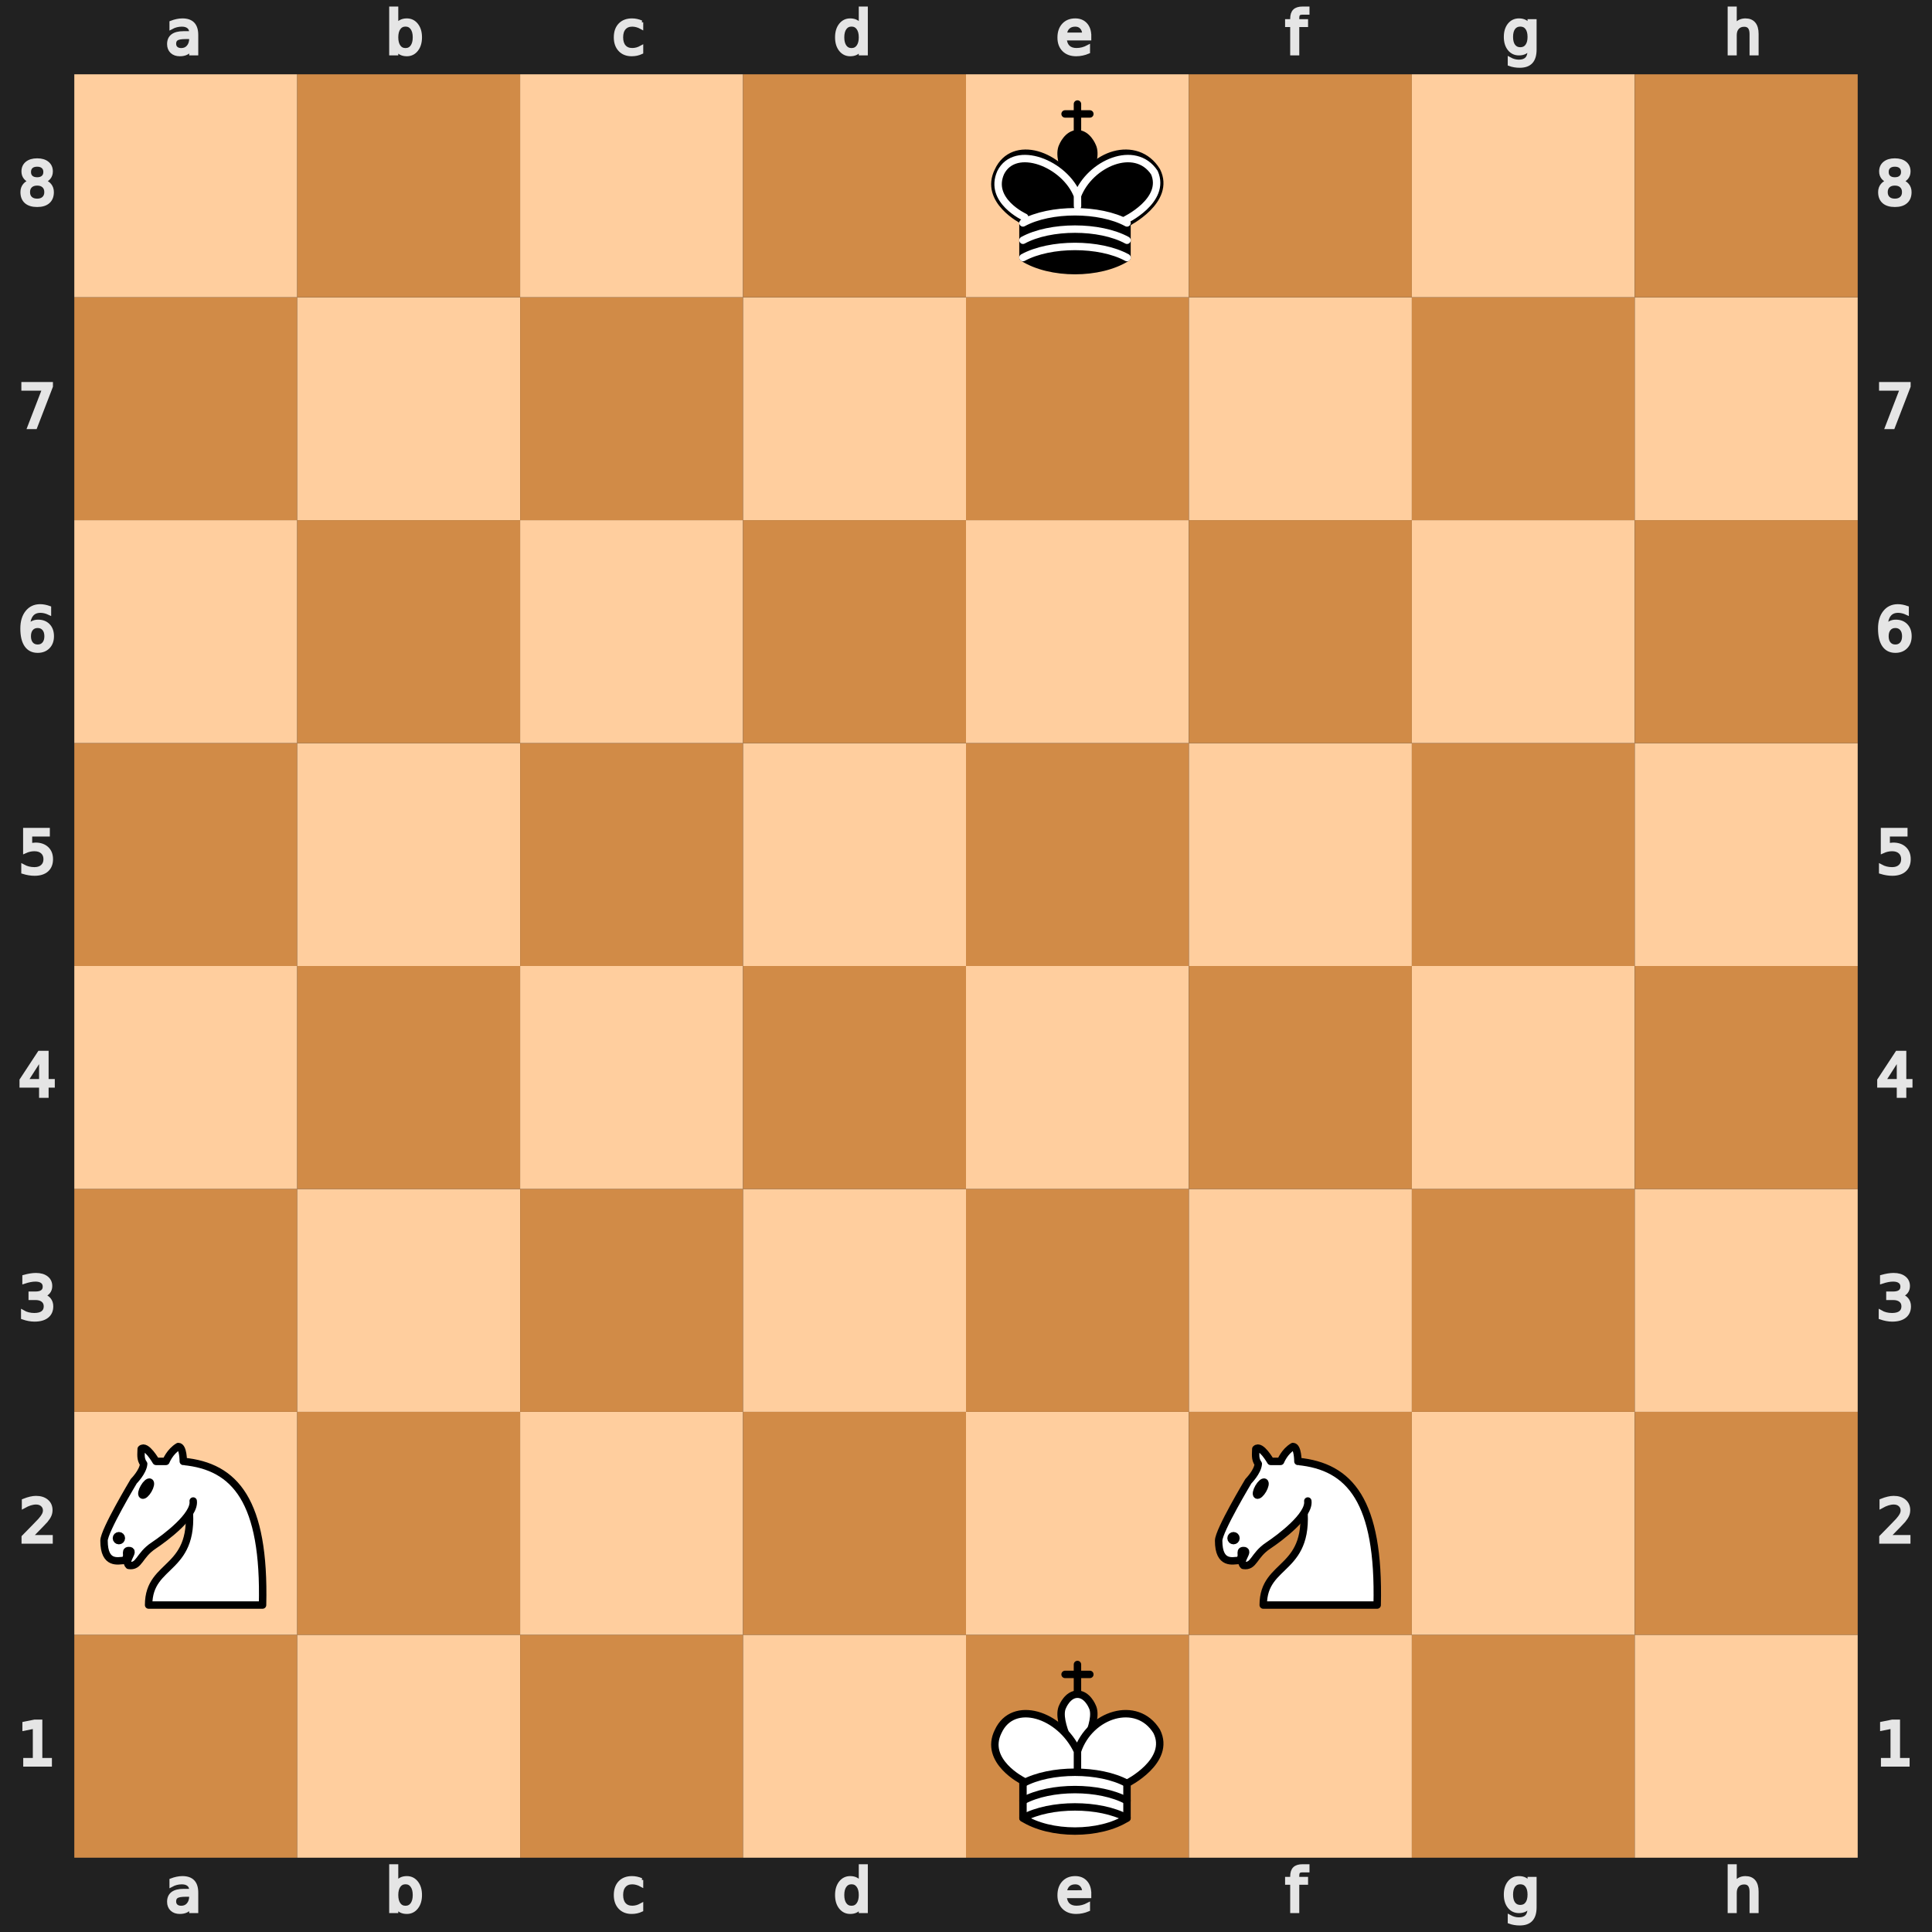
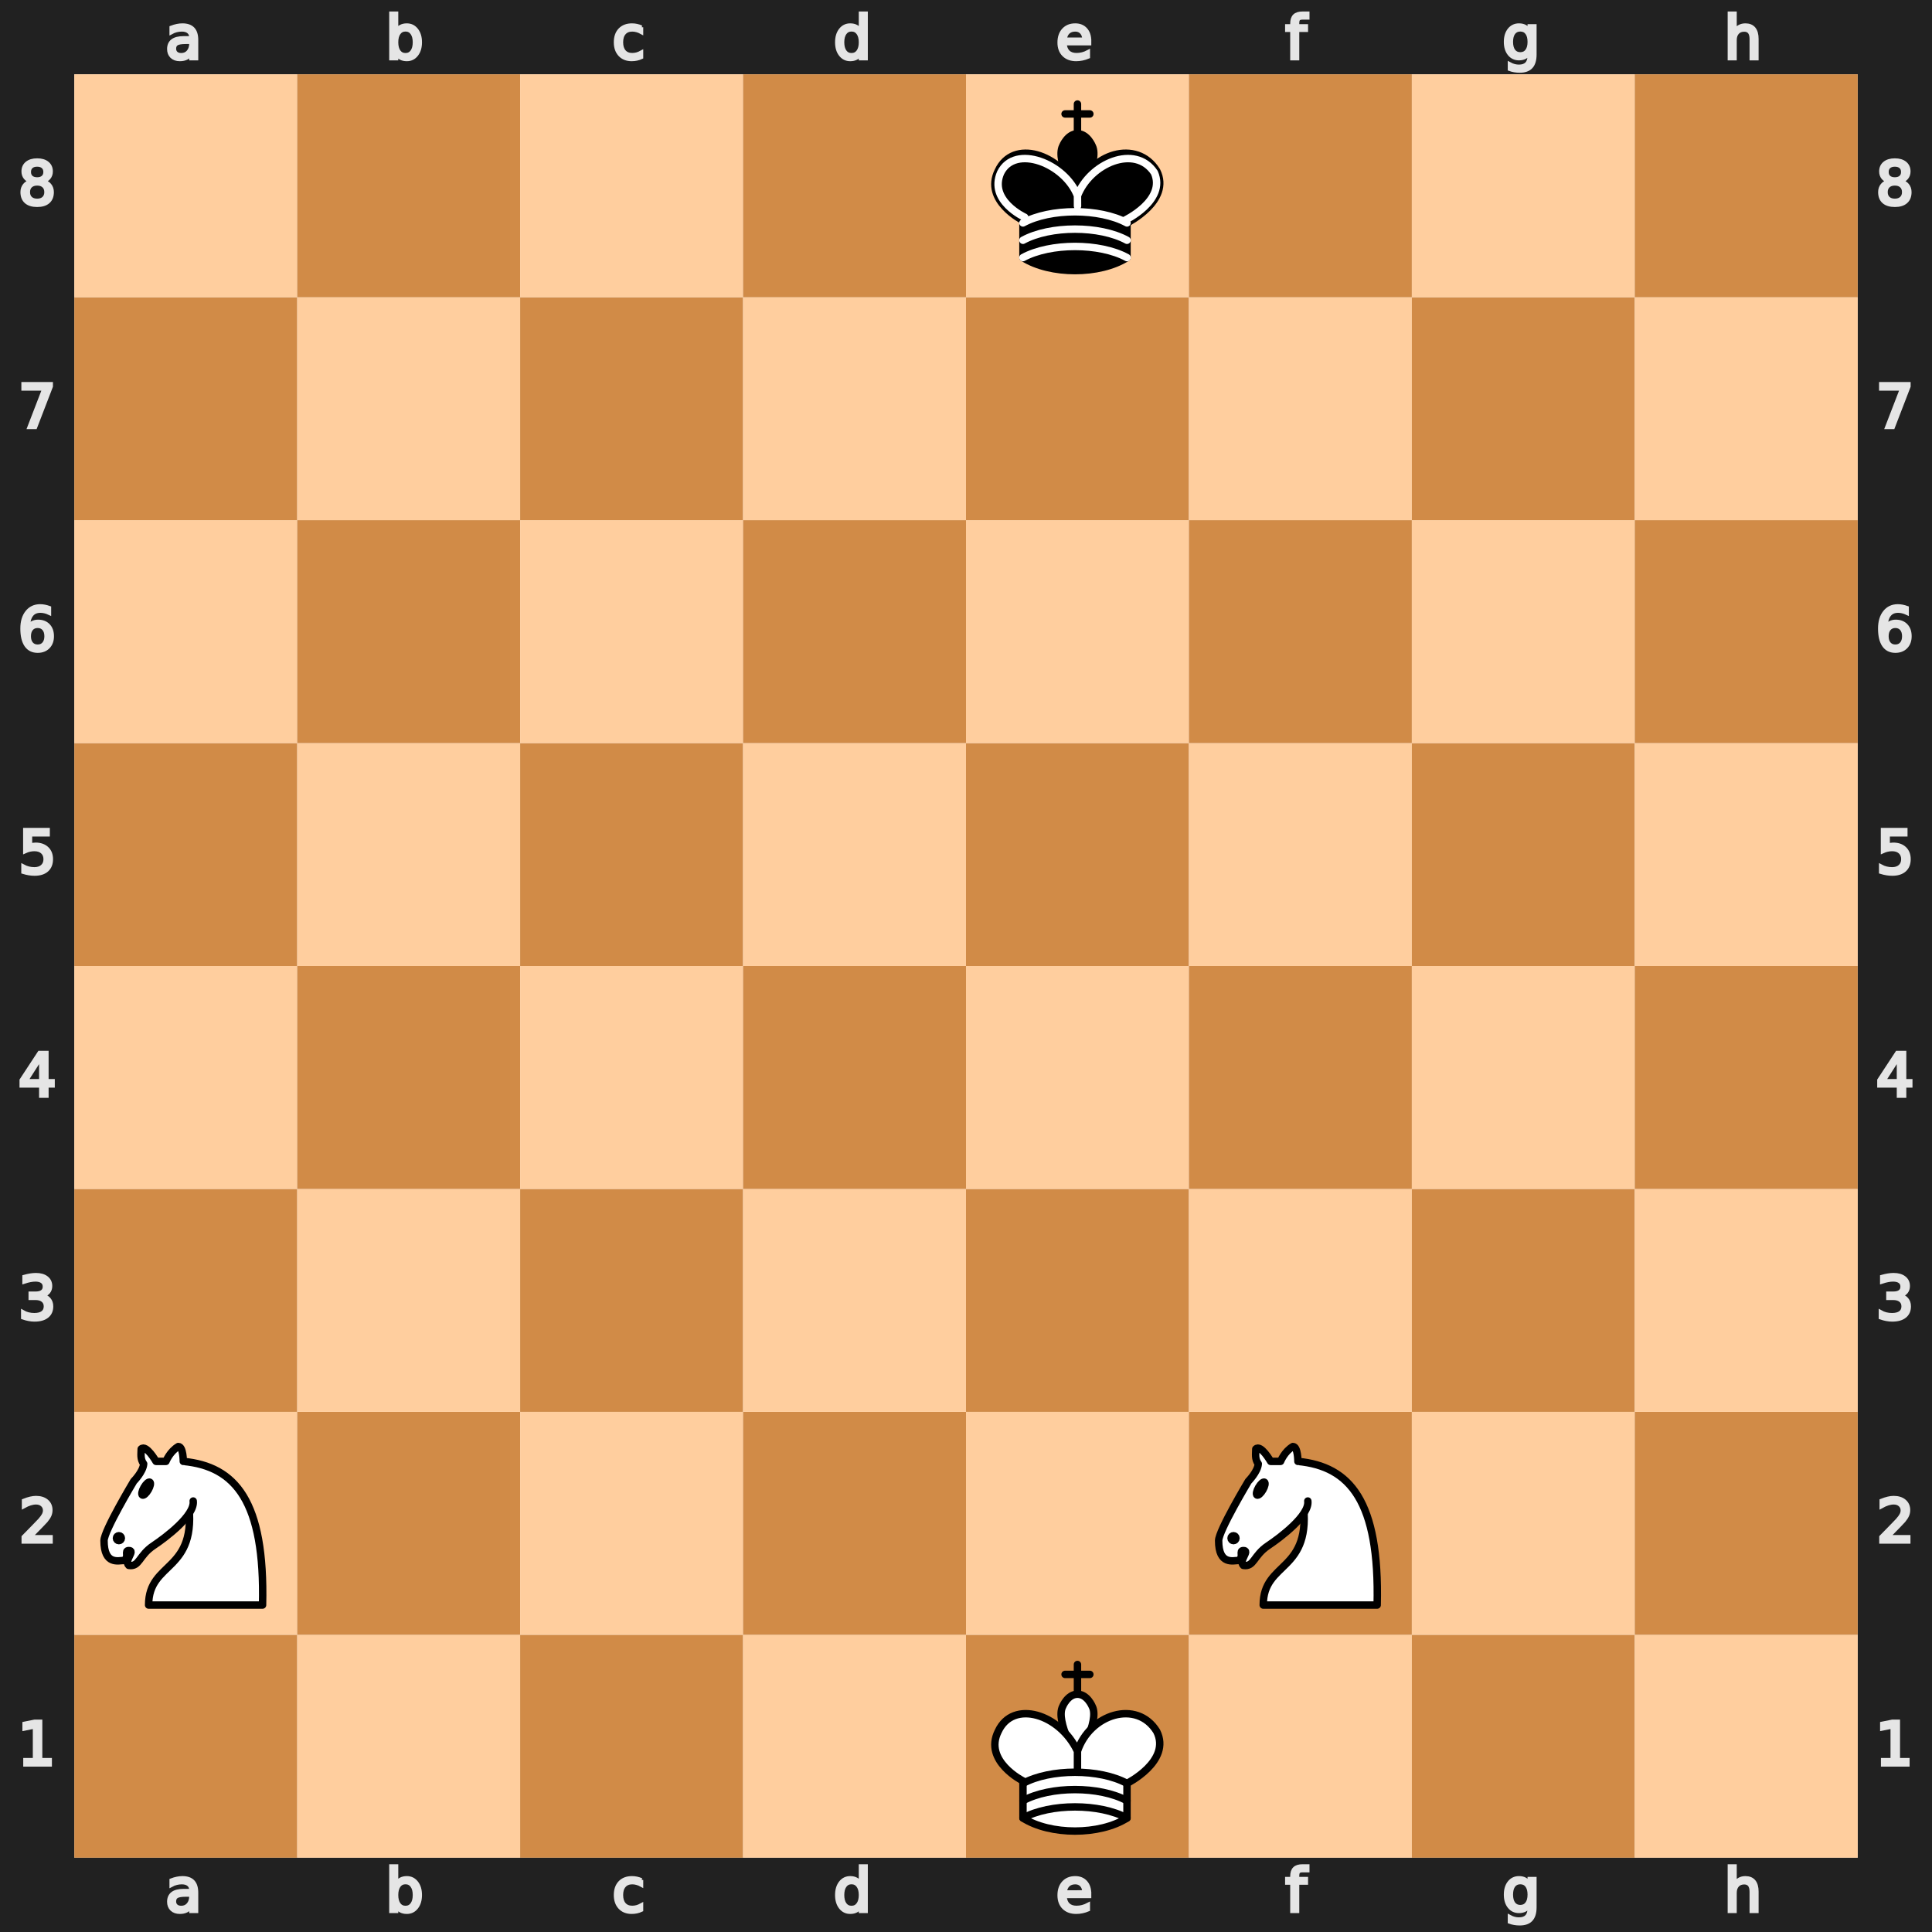
- <svg xmlns="http://www.w3.org/2000/svg" xmlns:xlink="http://www.w3.org/1999/xlink" version="1.2" baseProfile="tiny" viewBox="0 0 390 390" width="200" height="200">
+ <svg xmlns="http://www.w3.org/2000/svg" xmlns:xlink="http://www.w3.org/1999/xlink" viewBox="0 0 390 390" width="200" height="200">
  <defs>
    <g id="white-knight" class="white knight" fill="none" fill-rule="evenodd" stroke="#000" stroke-width="1.5" stroke-linecap="round" stroke-linejoin="round">
      <path d="M 22,10 C 32.5,11 38.5,18 38,39 L 15,39 C 15,30 25,32.5 23,18" style="fill:#ffffff; stroke:#000000;" />
      <path d="M 24,18 C 24.38,20.91 18.45,25.37 16,27 C 13,29 13.18,31.34 11,31 C 9.958,30.06 12.41,27.96 11,28 C 10,28 11.19,29.23 10,30 C 9,30 5.997,31 6,26 C 6,24 12,14 12,14 C 12,14 13.89,12.1 14,10.5 C 13.27,9.506 13.5,8.5 13.5,7.5 C 14.5,6.5 16.5,10 16.5,10 L 18.5,10 C 18.5,10 19.28,8.008 21,7 C 22,7 22,10 22,10" style="fill:#ffffff; stroke:#000000;" />
      <path d="M 9.5 25.5 A 0.5 0.5 0 1 1 8.5,25.5 A 0.5 0.5 0 1 1 9.5 25.5 z" style="fill:#000000; stroke:#000000;" />
      <path d="M 15 15.5 A 0.5 1.5 0 1 1 14,15.5 A 0.5 1.5 0 1 1 15 15.5 z" transform="matrix(0.866,0.5,-0.5,0.866,9.693,-5.173)" style="fill:#000000; stroke:#000000;" />
    </g>
    <g id="white-king" class="white king" fill="none" fill-rule="evenodd" stroke="#000" stroke-width="1.5" stroke-linecap="round" stroke-linejoin="round">
      <path d="M22.5 11.63V6M20 8h5" stroke-linejoin="miter" />
      <path d="M22.5 25s4.5-7.5 3-10.5c0 0-1-2.5-3-2.5s-3 2.5-3 2.5c-1.5 3 3 10.5 3 10.5" fill="#fff" stroke-linecap="butt" stroke-linejoin="miter" />
      <path d="M11.5 37c5.5 3.5 15.5 3.5 21 0v-7s9-4.5 6-10.5c-4-6.5-13.5-3.5-16 4V27v-3.5c-3.5-7.5-13-10.5-16-4-3 6 5 10 5 10V37z" fill="#fff" />
      <path d="M11.5 30c5.5-3 15.5-3 21 0m-21 3.5c5.5-3 15.5-3 21 0m-21 3.5c5.5-3 15.5-3 21 0" />
    </g>
    <g id="black-king" class="black king" fill="none" fill-rule="evenodd" stroke="#000" stroke-width="1.5" stroke-linecap="round" stroke-linejoin="round">
      <path d="M22.5 11.63V6" stroke-linejoin="miter" />
      <path d="M22.5 25s4.5-7.5 3-10.5c0 0-1-2.5-3-2.5s-3 2.5-3 2.5c-1.5 3 3 10.5 3 10.5" fill="#000" stroke-linecap="butt" stroke-linejoin="miter" />
      <path d="M11.5 37c5.5 3.5 15.5 3.5 21 0v-7s9-4.5 6-10.5c-4-6.5-13.5-3.5-16 4V27v-3.5c-3.5-7.5-13-10.5-16-4-3 6 5 10 5 10V37z" fill="#000" />
      <path d="M20 8h5" stroke-linejoin="miter" />
      <path d="M32 29.5s8.5-4 6.03-9.65C34.15 14 25 18 22.5 24.5l.01 2.1-.01-2.1C20 18 9.906 14 6.997 19.85c-2.497 5.65 4.853 9 4.853 9M11.5 30c5.5-3 15.5-3 21 0m-21 3.5c5.5-3 15.5-3 21 0m-21 3.5c5.5-3 15.5-3 21 0" stroke="#fff" />
    </g>
  </defs>
-   <rect x="0" y="0" width="390" height="390" fill="#212121" />
-   <g transform="translate(20, 0) scale(0.75, 0.75)" fill="#e5e5e5" stroke="#e5e5e5">
+   <rect x="7.5" y="7.5" width="375" height="375" fill="none" stroke="#212121" stroke-width="15" />
+   <g transform="translate(20, 1) scale(0.75, 0.75)" fill="#e5e5e5" stroke="#e5e5e5">
    <path d="M23.328 10.016q-1.742 0-2.414.398-.672.398-.672 1.36 0 .765.5 1.218.508.445 1.375.445 1.196 0 1.914-.843.727-.852.727-2.258v-.32zm2.867-.594v4.992h-1.437v-1.328q-.492.797-1.227 1.18-.734.375-1.797.375-1.343 0-2.14-.75-.79-.758-.79-2.024 0-1.476.985-2.226.992-.75 2.953-.75h2.016V8.75q0-.992-.656-1.531-.649-.547-1.829-.547-.75 0-1.46.18-.711.18-1.368.539V6.062q.79-.304 1.532-.453.742-.156 1.445-.156 1.898 0 2.836.984.937.985.937 2.985z" />
  </g>
  <g transform="translate(20, 375) scale(0.75, 0.75)" fill="#e5e5e5" stroke="#e5e5e5">
    <path d="M23.328 10.016q-1.742 0-2.414.398-.672.398-.672 1.36 0 .765.5 1.218.508.445 1.375.445 1.196 0 1.914-.843.727-.852.727-2.258v-.32zm2.867-.594v4.992h-1.437v-1.328q-.492.797-1.227 1.18-.734.375-1.797.375-1.343 0-2.14-.75-.79-.758-.79-2.024 0-1.476.985-2.226.992-.75 2.953-.75h2.016V8.75q0-.992-.656-1.531-.649-.547-1.829-.547-.75 0-1.46.18-.711.18-1.368.539V6.062q.79-.304 1.532-.453.742-.156 1.445-.156 1.898 0 2.836.984.937.985.937 2.985z" />
  </g>
-   <g transform="translate(65, 0) scale(0.75, 0.75)" fill="#e5e5e5" stroke="#e5e5e5">
+   <g transform="translate(65, 1) scale(0.75, 0.75)" fill="#e5e5e5" stroke="#e5e5e5">
    <path d="M24.922 10.047q0-1.586-.656-2.485-.649-.906-1.79-.906-1.14 0-1.796.906-.649.899-.649 2.485 0 1.586.649 2.492.656.898 1.797.898 1.14 0 1.789-.898.656-.906.656-2.492zm-4.89-3.055q.452-.781 1.14-1.156.695-.383 1.656-.383 1.594 0 2.586 1.266 1 1.265 1 3.328 0 2.062-1 3.328-.992 1.266-2.586 1.266-.96 0-1.656-.375-.688-.383-1.14-1.164v1.312h-1.446V2.258h1.445z" />
  </g>
  <g transform="translate(65, 375) scale(0.75, 0.75)" fill="#e5e5e5" stroke="#e5e5e5">
    <path d="M24.922 10.047q0-1.586-.656-2.485-.649-.906-1.79-.906-1.14 0-1.796.906-.649.899-.649 2.485 0 1.586.649 2.492.656.898 1.797.898 1.14 0 1.789-.898.656-.906.656-2.492zm-4.89-3.055q.452-.781 1.14-1.156.695-.383 1.656-.383 1.594 0 2.586 1.266 1 1.265 1 3.328 0 2.062-1 3.328-.992 1.266-2.586 1.266-.96 0-1.656-.375-.688-.383-1.14-1.164v1.312h-1.446V2.258h1.445z" />
  </g>
-   <g transform="translate(110, 0) scale(0.75, 0.75)" fill="#e5e5e5" stroke="#e5e5e5">
+   <g transform="translate(110, 1) scale(0.75, 0.75)" fill="#e5e5e5" stroke="#e5e5e5">
    <path d="M25.96 6v1.344q-.608-.336-1.226-.5-.609-.172-1.234-.172-1.398 0-2.172.89-.773.883-.773 2.485 0 1.601.773 2.492.774.883 2.172.883.625 0 1.234-.164.618-.172 1.227-.508v1.328q-.602.281-1.25.422-.64.14-1.367.14-1.977 0-3.14-1.242-1.165-1.242-1.165-3.351 0-2.14 1.172-3.367 1.18-1.227 3.227-1.227.664 0 1.296.14.633.134 1.227.407z" />
  </g>
  <g transform="translate(110, 375) scale(0.75, 0.75)" fill="#e5e5e5" stroke="#e5e5e5">
    <path d="M25.96 6v1.344q-.608-.336-1.226-.5-.609-.172-1.234-.172-1.398 0-2.172.89-.773.883-.773 2.485 0 1.601.773 2.492.774.883 2.172.883.625 0 1.234-.164.618-.172 1.227-.508v1.328q-.602.281-1.25.422-.64.14-1.367.14-1.977 0-3.14-1.242-1.165-1.242-1.165-3.351 0-2.14 1.172-3.367 1.18-1.227 3.227-1.227.664 0 1.296.14.633.134 1.227.407z" />
  </g>
-   <g transform="translate(155, 0) scale(0.75, 0.75)" fill="#e5e5e5" stroke="#e5e5e5">
+   <g transform="translate(155, 1) scale(0.75, 0.75)" fill="#e5e5e5" stroke="#e5e5e5">
    <path d="M24.973 6.992V2.258h1.437v12.156h-1.437v-1.312q-.453.78-1.149 1.164-.687.375-1.656.375-1.586 0-2.586-1.266-.992-1.266-.992-3.328 0-2.063.992-3.328 1-1.266 2.586-1.266.969 0 1.656.383.696.375 1.149 1.156zm-4.899 3.055q0 1.586.649 2.492.656.898 1.797.898 1.14 0 1.796-.898.657-.906.657-2.492 0-1.586-.657-2.485-.656-.906-1.796-.906-1.141 0-1.797.906-.649.899-.649 2.485z" />
  </g>
  <g transform="translate(155, 375) scale(0.75, 0.75)" fill="#e5e5e5" stroke="#e5e5e5">
    <path d="M24.973 6.992V2.258h1.437v12.156h-1.437v-1.312q-.453.78-1.149 1.164-.687.375-1.656.375-1.586 0-2.586-1.266-.992-1.266-.992-3.328 0-2.063.992-3.328 1-1.266 2.586-1.266.969 0 1.656.383.696.375 1.149 1.156zm-4.899 3.055q0 1.586.649 2.492.656.898 1.797.898 1.14 0 1.796-.898.657-.906.657-2.492 0-1.586-.657-2.485-.656-.906-1.796-.906-1.141 0-1.797.906-.649.899-.649 2.485z" />
  </g>
-   <g transform="translate(200, 0) scale(0.75, 0.75)" fill="#e5e5e5" stroke="#e5e5e5">
+   <g transform="translate(200, 1) scale(0.75, 0.75)" fill="#e5e5e5" stroke="#e5e5e5">
    <path d="M26.555 9.68v.703h-6.61q.094 1.484.89 2.265.806.774 2.235.774.828 0 1.602-.203.781-.203 1.547-.61v1.36q-.774.328-1.586.5-.813.172-1.649.172-2.093 0-3.32-1.22-1.219-1.218-1.219-3.296 0-2.148 1.157-3.406 1.164-1.266 3.132-1.266 1.766 0 2.79 1.14 1.03 1.134 1.03 3.087zm-1.438-.422q-.015-1.18-.664-1.883-.64-.703-1.703-.703-1.203 0-1.93.68-.718.68-.828 1.914z" />
  </g>
  <g transform="translate(200, 375) scale(0.75, 0.75)" fill="#e5e5e5" stroke="#e5e5e5">
    <path d="M26.555 9.68v.703h-6.61q.094 1.484.89 2.265.806.774 2.235.774.828 0 1.602-.203.781-.203 1.547-.61v1.36q-.774.328-1.586.5-.813.172-1.649.172-2.093 0-3.32-1.22-1.219-1.218-1.219-3.296 0-2.148 1.157-3.406 1.164-1.266 3.132-1.266 1.766 0 2.79 1.14 1.03 1.134 1.03 3.087zm-1.438-.422q-.015-1.18-.664-1.883-.64-.703-1.703-.703-1.203 0-1.93.68-.718.68-.828 1.914z" />
  </g>
-   <g transform="translate(245, 0) scale(0.75, 0.75)" fill="#e5e5e5" stroke="#e5e5e5">
+   <g transform="translate(245, 1) scale(0.75, 0.75)" fill="#e5e5e5" stroke="#e5e5e5">
    <path d="M25.285 2.258v1.195H23.91q-.773 0-1.078.313-.297.312-.297 1.125v.773h2.367v1.117h-2.367v7.633H21.09V6.781h-1.375V5.664h1.375v-.61q0-1.46.68-2.124.68-.672 2.156-.672z" />
  </g>
  <g transform="translate(245, 375) scale(0.75, 0.75)" fill="#e5e5e5" stroke="#e5e5e5">
    <path d="M25.285 2.258v1.195H23.91q-.773 0-1.078.313-.297.312-.297 1.125v.773h2.367v1.117h-2.367v7.633H21.09V6.781h-1.375V5.664h1.375v-.61q0-1.46.68-2.124.68-.672 2.156-.672z" />
  </g>
-   <g transform="translate(290, 0) scale(0.75, 0.75)" fill="#e5e5e5" stroke="#e5e5e5">
+   <g transform="translate(290, 1) scale(0.75, 0.75)" fill="#e5e5e5" stroke="#e5e5e5">
    <path d="M24.973 9.937q0-1.562-.649-2.421-.64-.86-1.804-.86-1.157 0-1.805.86-.64.859-.64 2.421 0 1.555.64 2.415.648.859 1.805.859 1.164 0 1.804-.86.649-.859.649-2.414zm1.437 3.391q0 2.234-.992 3.32-.992 1.094-3.04 1.094-.757 0-1.429-.117-.672-.11-1.304-.344v-1.398q.632.344 1.25.508.617.164 1.257.164 1.414 0 2.118-.743.703-.734.703-2.226v-.711q-.446.773-1.141 1.156-.695.383-1.664.383-1.61 0-2.594-1.227-.984-1.226-.984-3.25 0-2.03.984-3.257.985-1.227 2.594-1.227.969 0 1.664.383t1.14 1.156V5.664h1.438z" />
  </g>
  <g transform="translate(290, 375) scale(0.75, 0.75)" fill="#e5e5e5" stroke="#e5e5e5">
    <path d="M24.973 9.937q0-1.562-.649-2.421-.64-.86-1.804-.86-1.157 0-1.805.86-.64.859-.64 2.421 0 1.555.64 2.415.648.859 1.805.859 1.164 0 1.804-.86.649-.859.649-2.414zm1.437 3.391q0 2.234-.992 3.32-.992 1.094-3.04 1.094-.757 0-1.429-.117-.672-.11-1.304-.344v-1.398q.632.344 1.25.508.617.164 1.257.164 1.414 0 2.118-.743.703-.734.703-2.226v-.711q-.446.773-1.141 1.156-.695.383-1.664.383-1.61 0-2.594-1.227-.984-1.226-.984-3.25 0-2.03.984-3.257.985-1.227 2.594-1.227.969 0 1.664.383t1.14 1.156V5.664h1.438z" />
  </g>
-   <g transform="translate(335, 0) scale(0.75, 0.75)" fill="#e5e5e5" stroke="#e5e5e5">
+   <g transform="translate(335, 1) scale(0.75, 0.75)" fill="#e5e5e5" stroke="#e5e5e5">
    <path d="M26.164 9.133v5.281h-1.437V9.18q0-1.243-.485-1.86-.484-.617-1.453-.617-1.164 0-1.836.742-.672.742-.672 2.024v4.945h-1.445V2.258h1.445v4.765q.516-.789 1.211-1.18.703-.39 1.617-.39 1.508 0 2.282.938.773.93.773 2.742z" />
  </g>
  <g transform="translate(335, 375) scale(0.75, 0.75)" fill="#e5e5e5" stroke="#e5e5e5">
    <path d="M26.164 9.133v5.281h-1.437V9.18q0-1.243-.485-1.86-.484-.617-1.453-.617-1.164 0-1.836.742-.672.742-.672 2.024v4.945h-1.445V2.258h1.445v4.765q.516-.789 1.211-1.18.703-.39 1.617-.39 1.508 0 2.282.938.773.93.773 2.742z" />
  </g>
  <g transform="translate(0, 335) scale(0.75, 0.75)" fill="#e5e5e5" stroke="#e5e5e5">
    <path d="M6.754 26.996h2.578v-8.898l-2.805.562v-1.437l2.79-.563h1.578v10.336h2.578v1.328h-6.72z" />
  </g>
  <g transform="translate(375, 335) scale(0.75, 0.75)" fill="#e5e5e5" stroke="#e5e5e5">
    <path d="M6.754 26.996h2.578v-8.898l-2.805.562v-1.437l2.79-.563h1.578v10.336h2.578v1.328h-6.72z" />
  </g>
  <g transform="translate(0, 290) scale(0.75, 0.75)" fill="#e5e5e5" stroke="#e5e5e5">
    <path d="M8.195 26.996h5.508v1.328H6.297v-1.328q.898-.93 2.445-2.492 1.555-1.57 1.953-2.024.758-.851 1.055-1.437.305-.594.305-1.164 0-.93-.657-1.516-.648-.586-1.695-.586-.742 0-1.57.258-.82.258-1.758.781v-1.593q.953-.383 1.781-.578.828-.196 1.516-.196 1.812 0 2.89.906 1.079.907 1.079 2.422 0 .72-.274 1.368-.265.64-.976 1.515-.196.227-1.243 1.313-1.046 1.078-2.953 3.023z" />
  </g>
  <g transform="translate(375, 290) scale(0.75, 0.75)" fill="#e5e5e5" stroke="#e5e5e5">
    <path d="M8.195 26.996h5.508v1.328H6.297v-1.328q.898-.93 2.445-2.492 1.555-1.57 1.953-2.024.758-.851 1.055-1.437.305-.594.305-1.164 0-.93-.657-1.516-.648-.586-1.695-.586-.742 0-1.57.258-.82.258-1.758.781v-1.593q.953-.383 1.781-.578.828-.196 1.516-.196 1.812 0 2.89.906 1.079.907 1.079 2.422 0 .72-.274 1.368-.265.64-.976 1.515-.196.227-1.243 1.313-1.046 1.078-2.953 3.023z" />
  </g>
  <g transform="translate(0, 245) scale(0.75, 0.75)" fill="#e5e5e5" stroke="#e5e5e5">
    <path d="M11.434 22.035q1.132.242 1.765 1.008.64.766.64 1.89 0 1.727-1.187 2.672-1.187.946-3.375.946-.734 0-1.515-.149-.774-.14-1.602-.43V26.45q.656.383 1.438.578.78.196 1.632.196 1.485 0 2.258-.586.782-.586.782-1.703 0-1.032-.727-1.61-.719-.586-2.008-.586h-1.36v-1.297h1.423q1.164 0 1.78-.46.618-.47.618-1.344 0-.899-.64-1.375-.633-.485-1.82-.485-.65 0-1.391.141-.743.14-1.633.437V16.95q.898-.25 1.68-.375.788-.125 1.484-.125 1.797 0 2.844.82 1.046.813 1.046 2.204 0 .968-.554 1.64-.555.664-1.578.922z" />
  </g>
  <g transform="translate(375, 245) scale(0.75, 0.75)" fill="#e5e5e5" stroke="#e5e5e5">
    <path d="M11.434 22.035q1.132.242 1.765 1.008.64.766.64 1.89 0 1.727-1.187 2.672-1.187.946-3.375.946-.734 0-1.515-.149-.774-.14-1.602-.43V26.45q.656.383 1.438.578.78.196 1.632.196 1.485 0 2.258-.586.782-.586.782-1.703 0-1.032-.727-1.61-.719-.586-2.008-.586h-1.36v-1.297h1.423q1.164 0 1.78-.46.618-.47.618-1.344 0-.899-.64-1.375-.633-.485-1.82-.485-.65 0-1.391.141-.743.14-1.633.437V16.95q.898-.25 1.68-.375.788-.125 1.484-.125 1.797 0 2.844.82 1.046.813 1.046 2.204 0 .968-.554 1.64-.555.664-1.578.922z" />
  </g>
  <g transform="translate(0, 200) scale(0.75, 0.75)" fill="#e5e5e5" stroke="#e5e5e5">
    <path d="M11.016 18.035L7.03 24.262h3.985zm-.414-1.375h1.984v7.602h1.664v1.312h-1.664v2.75h-1.57v-2.75H5.75v-1.523z" />
  </g>
  <g transform="translate(375, 200) scale(0.75, 0.75)" fill="#e5e5e5" stroke="#e5e5e5">
    <path d="M11.016 18.035L7.03 24.262h3.985zm-.414-1.375h1.984v7.602h1.664v1.312h-1.664v2.75h-1.57v-2.75H5.75v-1.523z" />
  </g>
  <g transform="translate(0, 155) scale(0.75, 0.75)" fill="#e5e5e5" stroke="#e5e5e5">
    <path d="M6.719 16.66h6.195v1.328h-4.75v2.86q.344-.118.688-.172.343-.063.687-.063 1.953 0 3.094 1.07 1.14 1.07 1.14 2.899 0 1.883-1.171 2.93-1.172 1.039-3.305 1.039-.735 0-1.5-.125-.758-.125-1.57-.375v-1.586q.703.383 1.453.57.75.188 1.586.188 1.351 0 2.14-.711.79-.711.79-1.93 0-1.219-.79-1.93-.789-.71-2.14-.71-.633 0-1.266.14-.625.14-1.281.438z" />
  </g>
  <g transform="translate(375, 155) scale(0.75, 0.75)" fill="#e5e5e5" stroke="#e5e5e5">
    <path d="M6.719 16.66h6.195v1.328h-4.75v2.86q.344-.118.688-.172.343-.063.687-.063 1.953 0 3.094 1.07 1.14 1.07 1.14 2.899 0 1.883-1.171 2.93-1.172 1.039-3.305 1.039-.735 0-1.5-.125-.758-.125-1.57-.375v-1.586q.703.383 1.453.57.75.188 1.586.188 1.351 0 2.14-.711.79-.711.79-1.93 0-1.219-.79-1.93-.789-.71-2.14-.71-.633 0-1.266.14-.625.14-1.281.438z" />
  </g>
  <g transform="translate(0, 110) scale(0.75, 0.75)" fill="#e5e5e5" stroke="#e5e5e5">
    <path d="M10.137 21.863q-1.063 0-1.688.727-.617.726-.617 1.992 0 1.258.617 1.992.625.727 1.688.727 1.062 0 1.68-.727.624-.734.624-1.992 0-1.266-.625-1.992-.617-.727-1.68-.727zm3.133-4.945v1.437q-.594-.28-1.204-.43-.601-.148-1.195-.148-1.562 0-2.39 1.055-.82 1.055-.938 3.188.46-.68 1.156-1.04.696-.367 1.531-.367 1.758 0 2.774 1.07 1.023 1.063 1.023 2.899 0 1.797-1.062 2.883-1.063 1.086-2.828 1.086-2.024 0-3.094-1.547-1.07-1.555-1.07-4.5 0-2.766 1.312-4.406 1.313-1.649 3.524-1.649.593 0 1.195.117.61.118 1.266.352z" />
  </g>
  <g transform="translate(375, 110) scale(0.75, 0.75)" fill="#e5e5e5" stroke="#e5e5e5">
    <path d="M10.137 21.863q-1.063 0-1.688.727-.617.726-.617 1.992 0 1.258.617 1.992.625.727 1.688.727 1.062 0 1.68-.727.624-.734.624-1.992 0-1.266-.625-1.992-.617-.727-1.68-.727zm3.133-4.945v1.437q-.594-.28-1.204-.43-.601-.148-1.195-.148-1.562 0-2.39 1.055-.82 1.055-.938 3.188.46-.68 1.156-1.04.696-.367 1.531-.367 1.758 0 2.774 1.07 1.023 1.063 1.023 2.899 0 1.797-1.062 2.883-1.063 1.086-2.828 1.086-2.024 0-3.094-1.547-1.07-1.555-1.07-4.5 0-2.766 1.312-4.406 1.313-1.649 3.524-1.649.593 0 1.195.117.61.118 1.266.352z" />
  </g>
  <g transform="translate(0, 65) scale(0.75, 0.75)" fill="#e5e5e5" stroke="#e5e5e5">
    <path d="M6.25 16.66h7.5v.672L9.516 28.324H7.867l3.985-10.336H6.25z" />
  </g>
  <g transform="translate(375, 65) scale(0.75, 0.75)" fill="#e5e5e5" stroke="#e5e5e5">
    <path d="M6.25 16.66h7.5v.672L9.516 28.324H7.867l3.985-10.336H6.25z" />
  </g>
  <g transform="translate(0, 20) scale(0.75, 0.75)" fill="#e5e5e5" stroke="#e5e5e5">
    <path d="M10 22.785q-1.125 0-1.773.602-.641.601-.641 1.656t.64 1.656q.649.602 1.774.602t1.773-.602q.649-.61.649-1.656 0-1.055-.649-1.656-.64-.602-1.773-.602zm-1.578-.672q-1.016-.25-1.586-.945-.563-.695-.563-1.695 0-1.399.993-2.211 1-.813 2.734-.813 1.742 0 2.734.813.993.812.993 2.21 0 1-.57 1.696-.563.695-1.571.945 1.14.266 1.773 1.04.641.773.641 1.89 0 1.695-1.04 2.602-1.03.906-2.96.906t-2.969-.906Q6 26.738 6 25.043q0-1.117.64-1.89.641-.774 1.782-1.04zm-.578-2.492q0 .906.562 1.414.57.508 1.594.508 1.016 0 1.586-.508.578-.508.578-1.414 0-.906-.578-1.414-.57-.508-1.586-.508-1.023 0-1.594.508-.562.508-.562 1.414z" />
  </g>
  <g transform="translate(375, 20) scale(0.75, 0.75)" fill="#e5e5e5" stroke="#e5e5e5">
    <path d="M10 22.785q-1.125 0-1.773.602-.641.601-.641 1.656t.64 1.656q.649.602 1.774.602t1.773-.602q.649-.61.649-1.656 0-1.055-.649-1.656-.64-.602-1.773-.602zm-1.578-.672q-1.016-.25-1.586-.945-.563-.695-.563-1.695 0-1.399.993-2.211 1-.813 2.734-.813 1.742 0 2.734.813.993.812.993 2.21 0 1-.57 1.696-.563.695-1.571.945 1.14.266 1.773 1.04.641.773.641 1.89 0 1.695-1.04 2.602-1.03.906-2.96.906t-2.969-.906Q6 26.738 6 25.043q0-1.117.64-1.89.641-.774 1.782-1.04zm-.578-2.492q0 .906.562 1.414.57.508 1.594.508 1.016 0 1.586-.508.578-.508.578-1.414 0-.906-.578-1.414-.57-.508-1.586-.508-1.023 0-1.594.508-.562.508-.562 1.414z" />
  </g>
  <rect x="15" y="330" width="45" height="45" class="square dark a1" stroke="none" fill="#d18b47" />
  <rect x="60" y="330" width="45" height="45" class="square light b1" stroke="none" fill="#ffce9e" />
  <rect x="105" y="330" width="45" height="45" class="square dark c1" stroke="none" fill="#d18b47" />
  <rect x="150" y="330" width="45" height="45" class="square light d1" stroke="none" fill="#ffce9e" />
  <rect x="195" y="330" width="45" height="45" class="square dark e1" stroke="none" fill="#d18b47" />
  <rect x="240" y="330" width="45" height="45" class="square light f1" stroke="none" fill="#ffce9e" />
  <rect x="285" y="330" width="45" height="45" class="square dark g1" stroke="none" fill="#d18b47" />
  <rect x="330" y="330" width="45" height="45" class="square light h1" stroke="none" fill="#ffce9e" />
  <rect x="15" y="285" width="45" height="45" class="square light a2" stroke="none" fill="#ffce9e" />
  <rect x="60" y="285" width="45" height="45" class="square dark b2" stroke="none" fill="#d18b47" />
  <rect x="105" y="285" width="45" height="45" class="square light c2" stroke="none" fill="#ffce9e" />
  <rect x="150" y="285" width="45" height="45" class="square dark d2" stroke="none" fill="#d18b47" />
  <rect x="195" y="285" width="45" height="45" class="square light e2" stroke="none" fill="#ffce9e" />
  <rect x="240" y="285" width="45" height="45" class="square dark f2" stroke="none" fill="#d18b47" />
  <rect x="285" y="285" width="45" height="45" class="square light g2" stroke="none" fill="#ffce9e" />
  <rect x="330" y="285" width="45" height="45" class="square dark h2" stroke="none" fill="#d18b47" />
  <rect x="15" y="240" width="45" height="45" class="square dark a3" stroke="none" fill="#d18b47" />
  <rect x="60" y="240" width="45" height="45" class="square light b3" stroke="none" fill="#ffce9e" />
  <rect x="105" y="240" width="45" height="45" class="square dark c3" stroke="none" fill="#d18b47" />
  <rect x="150" y="240" width="45" height="45" class="square light d3" stroke="none" fill="#ffce9e" />
  <rect x="195" y="240" width="45" height="45" class="square dark e3" stroke="none" fill="#d18b47" />
  <rect x="240" y="240" width="45" height="45" class="square light f3" stroke="none" fill="#ffce9e" />
  <rect x="285" y="240" width="45" height="45" class="square dark g3" stroke="none" fill="#d18b47" />
  <rect x="330" y="240" width="45" height="45" class="square light h3" stroke="none" fill="#ffce9e" />
  <rect x="15" y="195" width="45" height="45" class="square light a4" stroke="none" fill="#ffce9e" />
  <rect x="60" y="195" width="45" height="45" class="square dark b4" stroke="none" fill="#d18b47" />
  <rect x="105" y="195" width="45" height="45" class="square light c4" stroke="none" fill="#ffce9e" />
  <rect x="150" y="195" width="45" height="45" class="square dark d4" stroke="none" fill="#d18b47" />
  <rect x="195" y="195" width="45" height="45" class="square light e4" stroke="none" fill="#ffce9e" />
  <rect x="240" y="195" width="45" height="45" class="square dark f4" stroke="none" fill="#d18b47" />
  <rect x="285" y="195" width="45" height="45" class="square light g4" stroke="none" fill="#ffce9e" />
  <rect x="330" y="195" width="45" height="45" class="square dark h4" stroke="none" fill="#d18b47" />
  <rect x="15" y="150" width="45" height="45" class="square dark a5" stroke="none" fill="#d18b47" />
  <rect x="60" y="150" width="45" height="45" class="square light b5" stroke="none" fill="#ffce9e" />
  <rect x="105" y="150" width="45" height="45" class="square dark c5" stroke="none" fill="#d18b47" />
  <rect x="150" y="150" width="45" height="45" class="square light d5" stroke="none" fill="#ffce9e" />
  <rect x="195" y="150" width="45" height="45" class="square dark e5" stroke="none" fill="#d18b47" />
  <rect x="240" y="150" width="45" height="45" class="square light f5" stroke="none" fill="#ffce9e" />
  <rect x="285" y="150" width="45" height="45" class="square dark g5" stroke="none" fill="#d18b47" />
  <rect x="330" y="150" width="45" height="45" class="square light h5" stroke="none" fill="#ffce9e" />
  <rect x="15" y="105" width="45" height="45" class="square light a6" stroke="none" fill="#ffce9e" />
  <rect x="60" y="105" width="45" height="45" class="square dark b6" stroke="none" fill="#d18b47" />
  <rect x="105" y="105" width="45" height="45" class="square light c6" stroke="none" fill="#ffce9e" />
  <rect x="150" y="105" width="45" height="45" class="square dark d6" stroke="none" fill="#d18b47" />
  <rect x="195" y="105" width="45" height="45" class="square light e6" stroke="none" fill="#ffce9e" />
  <rect x="240" y="105" width="45" height="45" class="square dark f6" stroke="none" fill="#d18b47" />
  <rect x="285" y="105" width="45" height="45" class="square light g6" stroke="none" fill="#ffce9e" />
  <rect x="330" y="105" width="45" height="45" class="square dark h6" stroke="none" fill="#d18b47" />
  <rect x="15" y="60" width="45" height="45" class="square dark a7" stroke="none" fill="#d18b47" />
  <rect x="60" y="60" width="45" height="45" class="square light b7" stroke="none" fill="#ffce9e" />
  <rect x="105" y="60" width="45" height="45" class="square dark c7" stroke="none" fill="#d18b47" />
  <rect x="150" y="60" width="45" height="45" class="square light d7" stroke="none" fill="#ffce9e" />
  <rect x="195" y="60" width="45" height="45" class="square dark e7" stroke="none" fill="#d18b47" />
  <rect x="240" y="60" width="45" height="45" class="square light f7" stroke="none" fill="#ffce9e" />
  <rect x="285" y="60" width="45" height="45" class="square dark g7" stroke="none" fill="#d18b47" />
  <rect x="330" y="60" width="45" height="45" class="square light h7" stroke="none" fill="#ffce9e" />
  <rect x="15" y="15" width="45" height="45" class="square light a8" stroke="none" fill="#ffce9e" />
  <rect x="60" y="15" width="45" height="45" class="square dark b8" stroke="none" fill="#d18b47" />
  <rect x="105" y="15" width="45" height="45" class="square light c8" stroke="none" fill="#ffce9e" />
  <rect x="150" y="15" width="45" height="45" class="square dark d8" stroke="none" fill="#d18b47" />
  <rect x="195" y="15" width="45" height="45" class="square light e8" stroke="none" fill="#ffce9e" />
  <rect x="240" y="15" width="45" height="45" class="square dark f8" stroke="none" fill="#d18b47" />
  <rect x="285" y="15" width="45" height="45" class="square light g8" stroke="none" fill="#ffce9e" />
  <rect x="330" y="15" width="45" height="45" class="square dark h8" stroke="none" fill="#d18b47" />
  <use href="#white-king" xlink:href="#white-king" transform="translate(195, 330)" />
  <use href="#white-knight" xlink:href="#white-knight" transform="translate(15, 285)" />
  <use href="#white-knight" xlink:href="#white-knight" transform="translate(240, 285)" />
  <use href="#black-king" xlink:href="#black-king" transform="translate(195, 15)" />
</svg>
